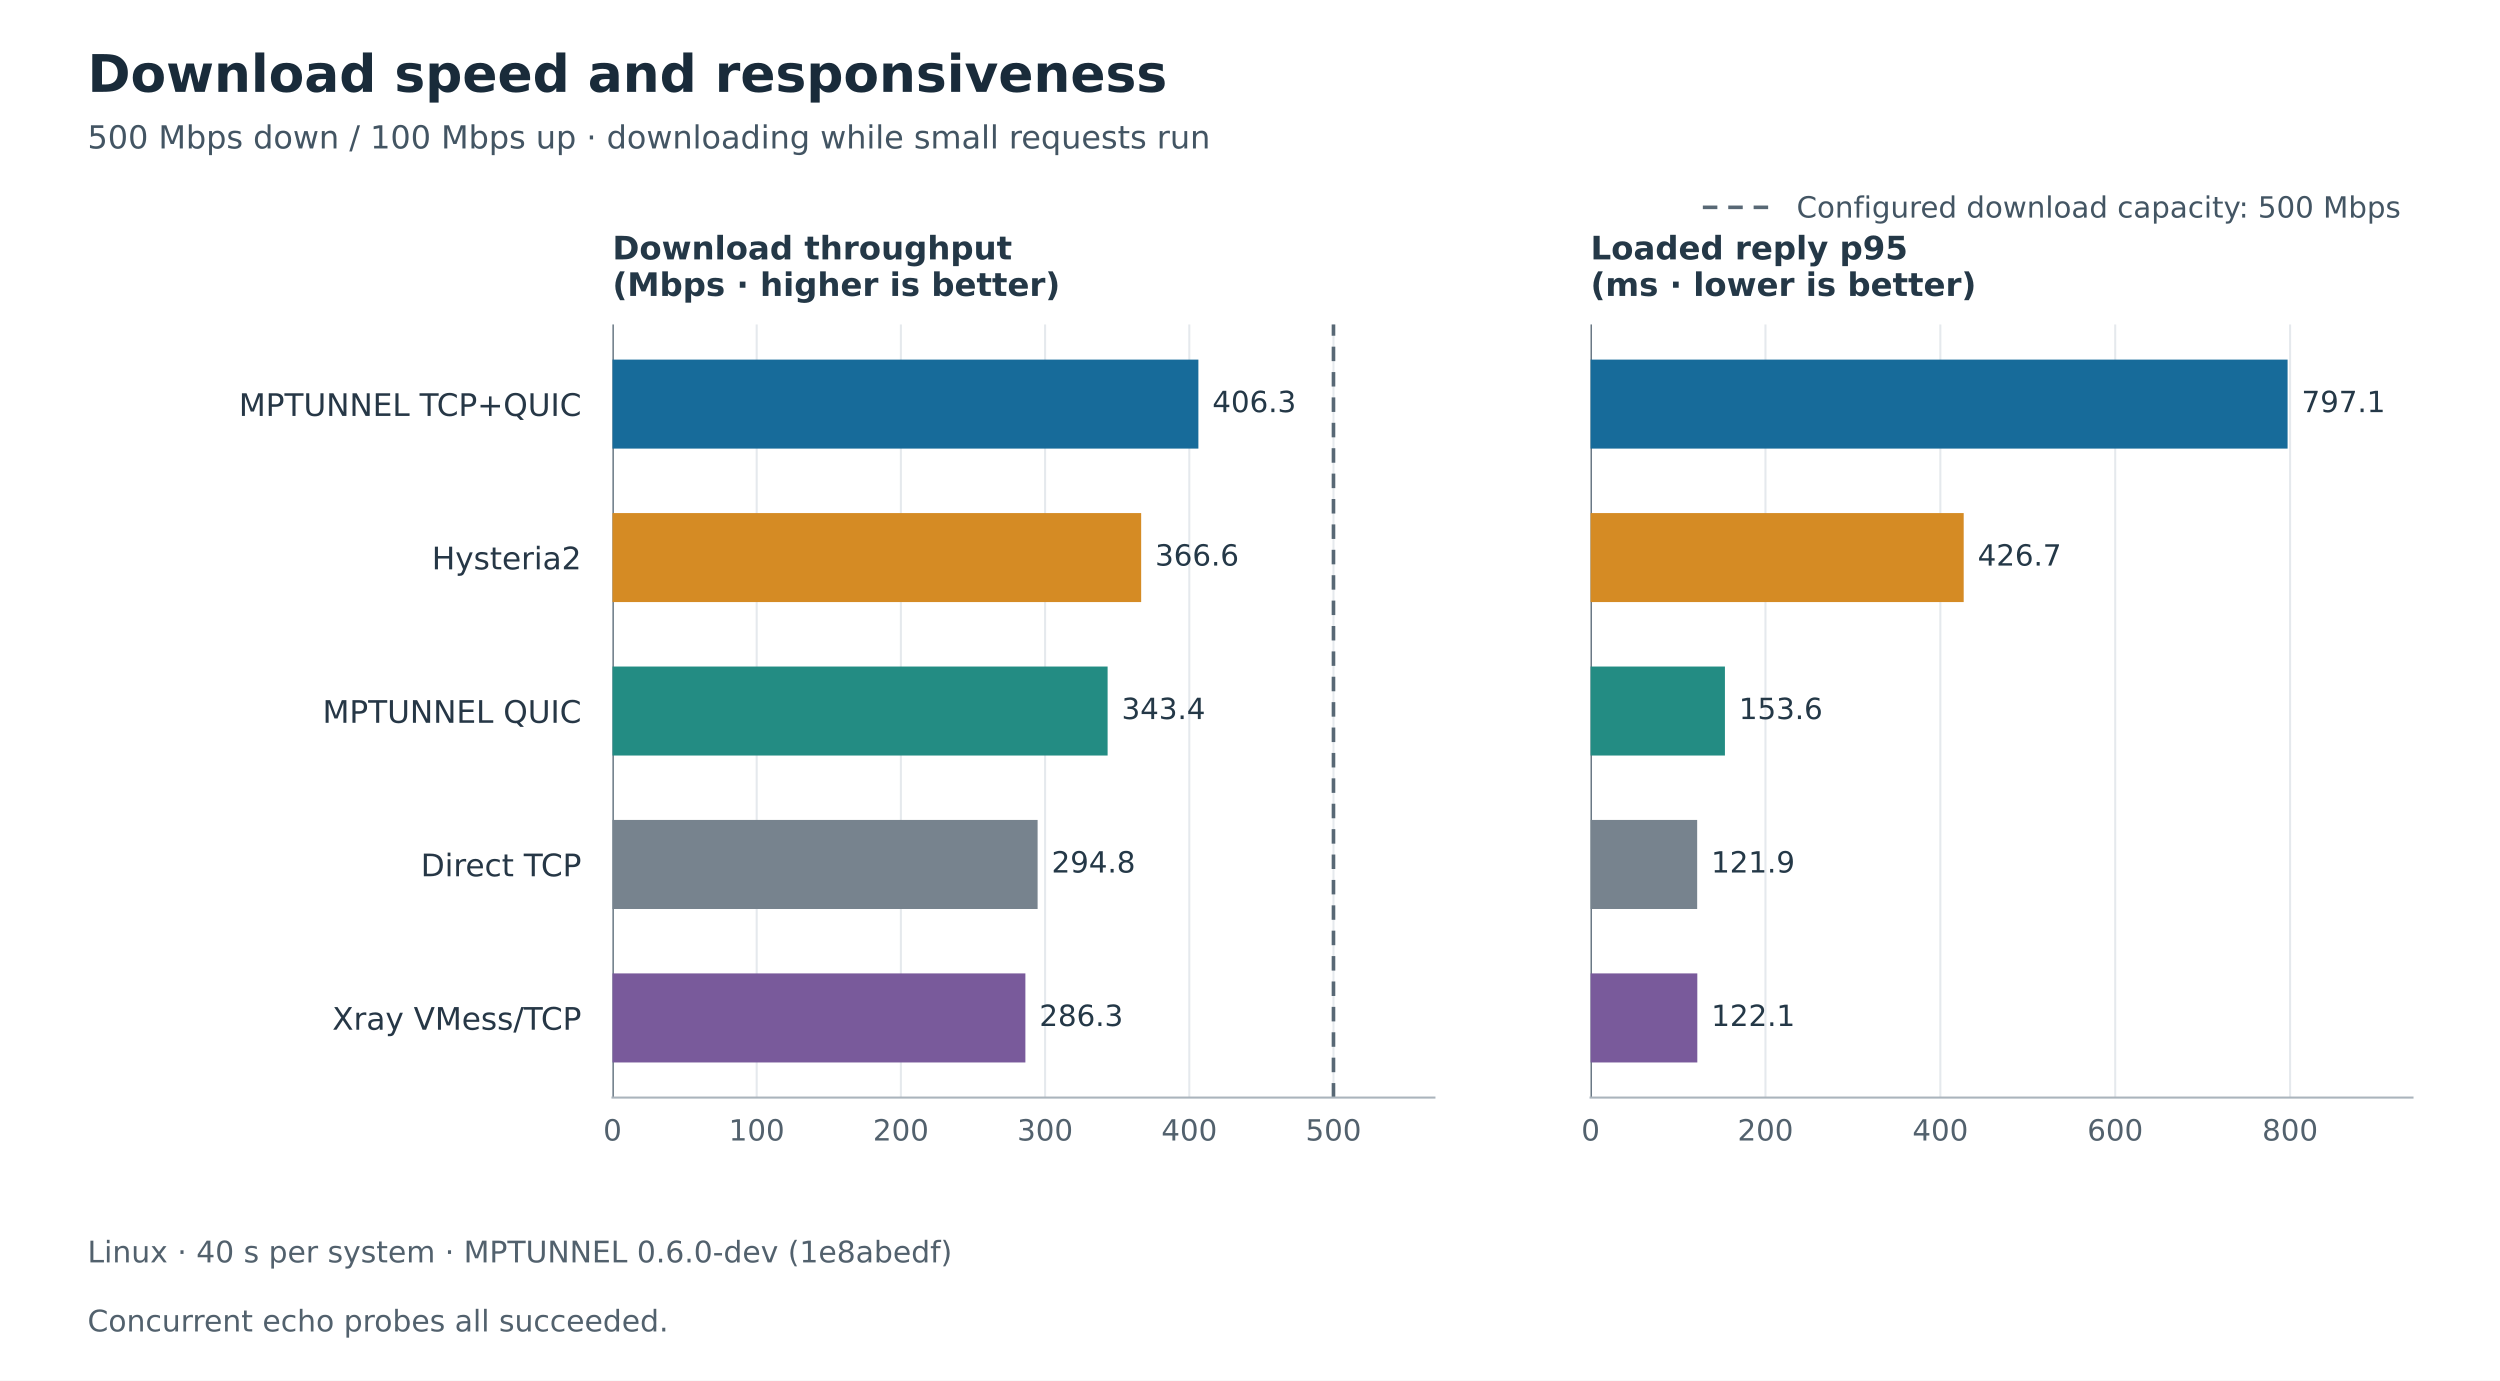
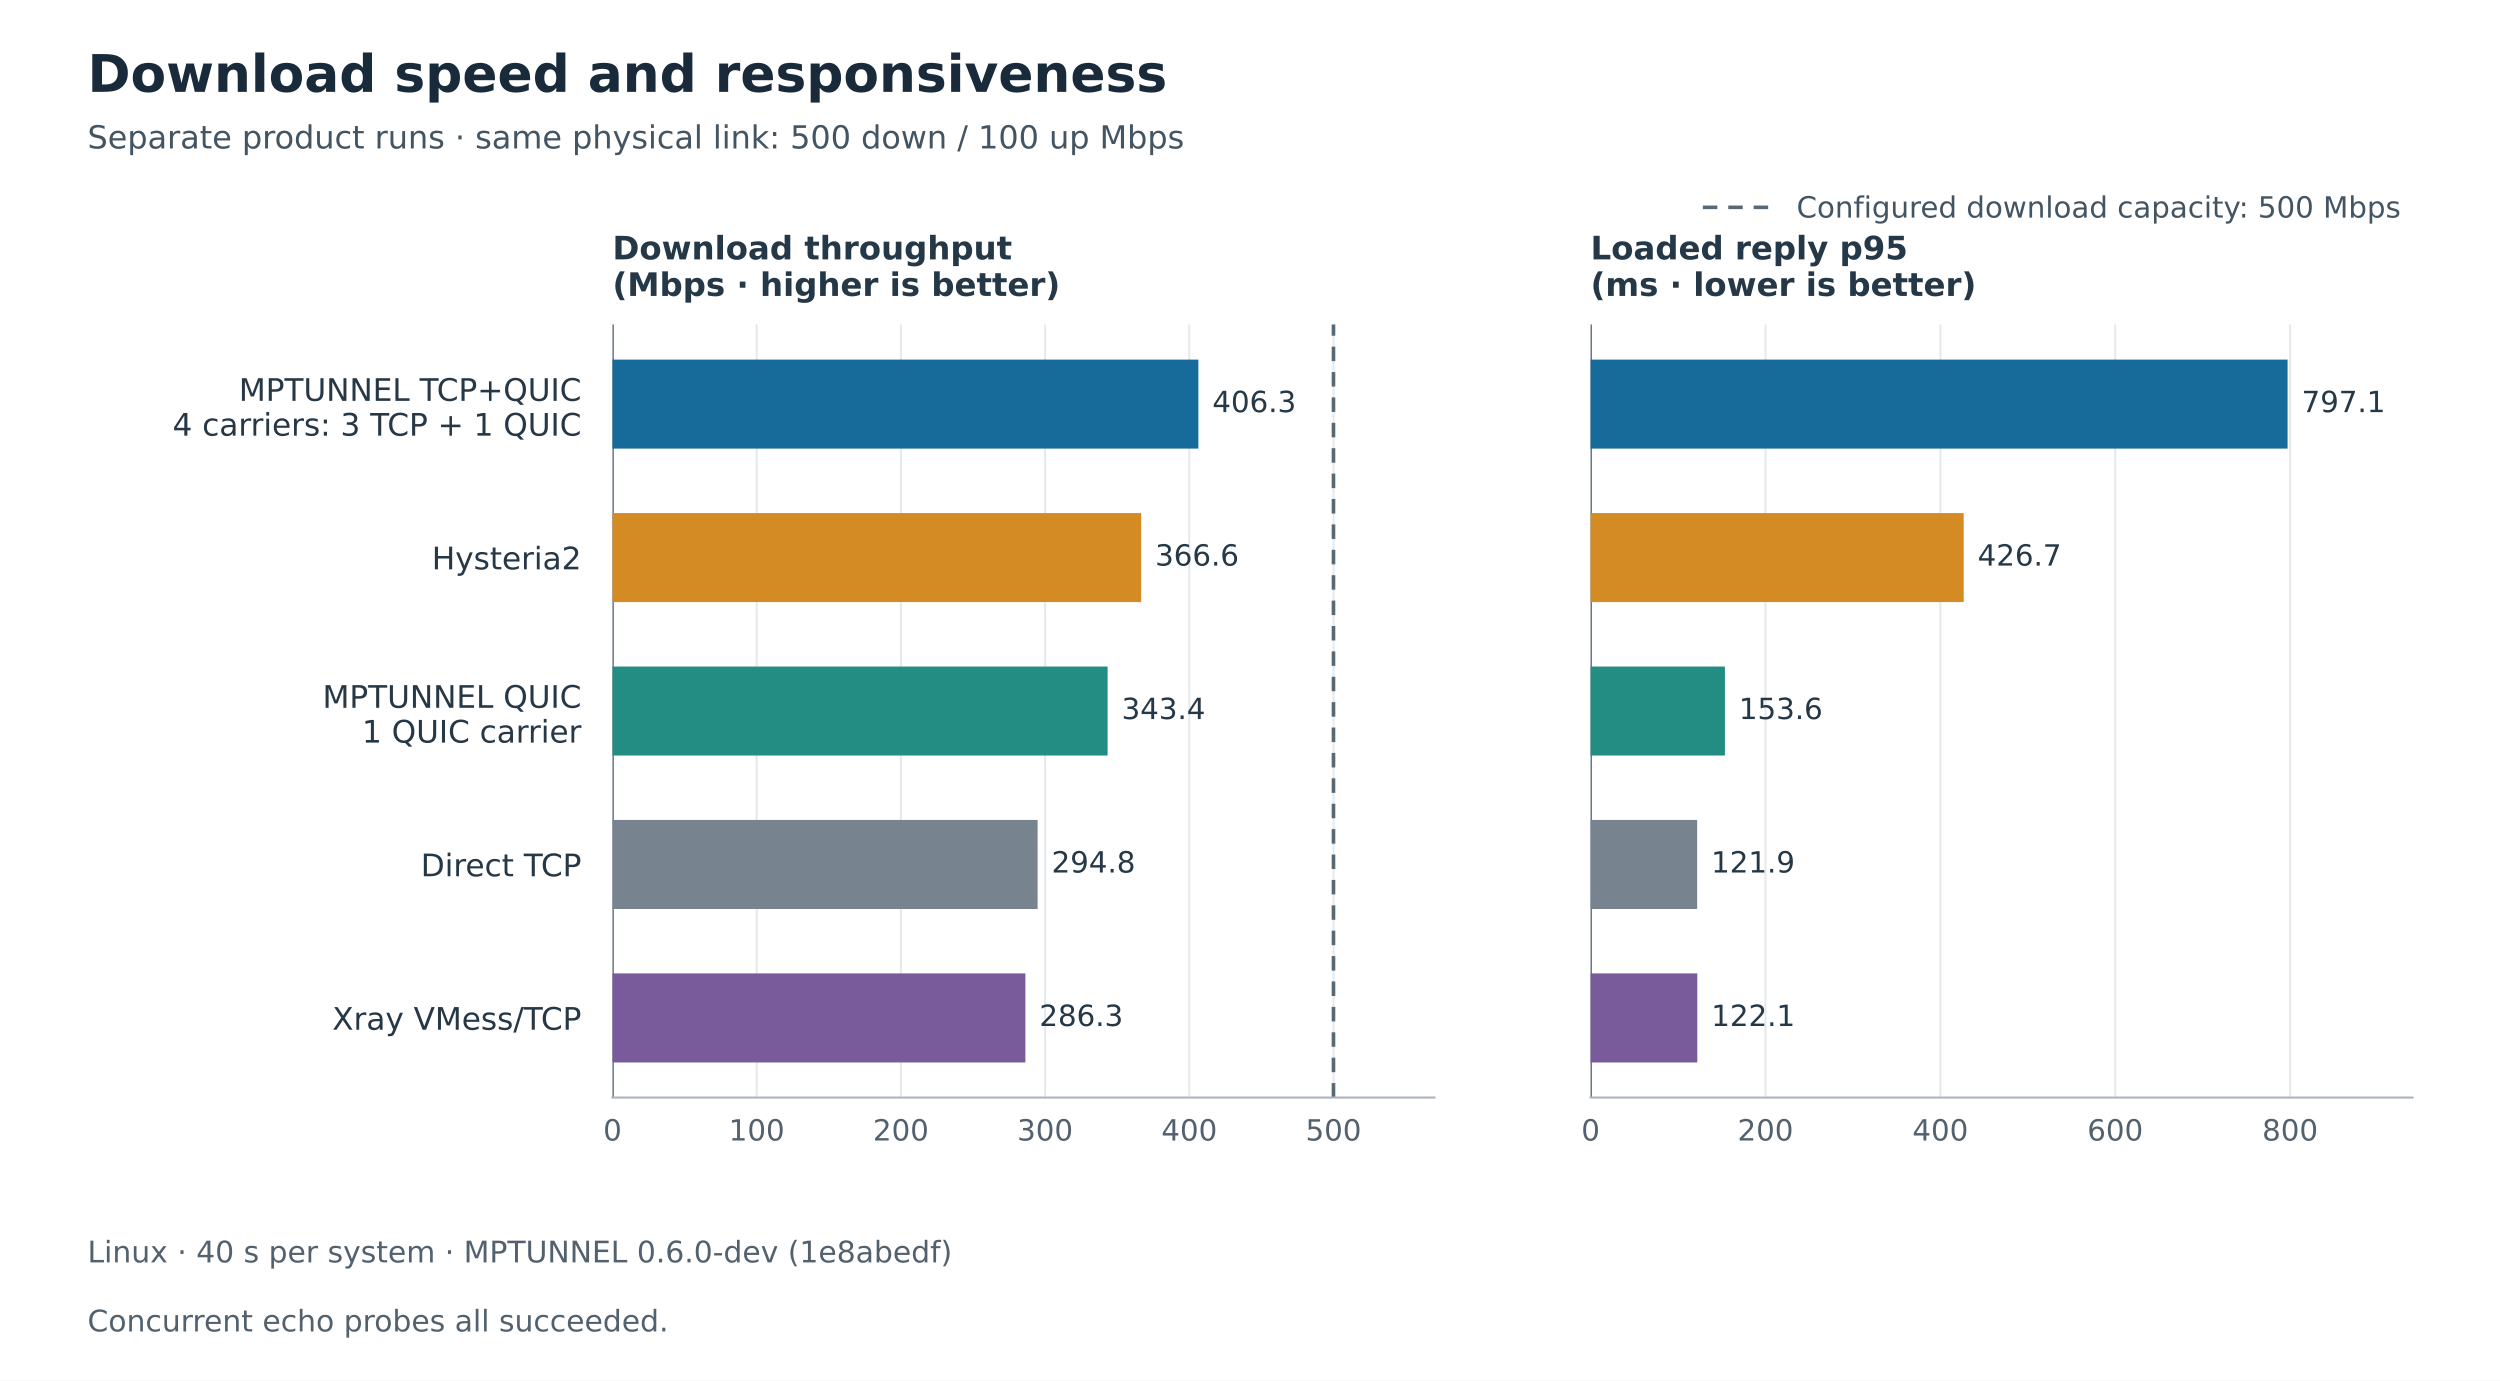
<svg xmlns="http://www.w3.org/2000/svg" width="964.8pt" height="532.8pt" viewBox="0 0 964.8 532.8" version="1.1" role="img" aria-labelledby="figure-title figure-description">
  <defs>
    <style type="text/css">*{stroke-linejoin: round; stroke-linecap: butt}</style>
  </defs>
  <g id="figure_1">
    <g id="patch_1">
      <path d="M 0 532.8 L 964.8 532.8 L 964.8 0 L 0 0 z " style="fill: #ffffff" />
    </g>
    <g id="axes_1">
      <g id="patch_2">
        <path d="M 236.376 423.576 L 553.571 423.576 L 553.571 125.208 L 236.376 125.208 z " style="fill: #ffffff" />
      </g>
      <g id="matplotlib.axis_1">
        <g id="xtick_1">
          <g id="line2d_1">
            <path d="M 236.376 423.576 L 236.376 125.208 " clip-path="url(#pd4cda260a6)" style="fill: none; stroke: #e5e9ed; stroke-width: 0.8; stroke-linecap: square" />
          </g>
          <g id="line2d_2" />
          <g id="text_1">
            <text style="font-size: 11.3px; font-family: 'DejaVu Sans'; text-anchor: middle; fill: #52616d" x="236.376" y="440.162" transform="rotate(-0 236.376 440.1622)">0</text>
          </g>
        </g>
        <g id="xtick_2">
          <g id="line2d_3">
            <path d="M 292.024 423.576 L 292.024 125.208 " clip-path="url(#pd4cda260a6)" style="fill: none; stroke: #e5e9ed; stroke-width: 0.8; stroke-linecap: square" />
          </g>
          <g id="line2d_4" />
          <g id="text_2">
            <text style="font-size: 11.3px; font-family: 'DejaVu Sans'; text-anchor: middle; fill: #52616d" x="292.024" y="440.162" transform="rotate(-0 292.0242 440.1622)">100</text>
          </g>
        </g>
        <g id="xtick_3">
          <g id="line2d_5">
            <path d="M 347.672 423.576 L 347.672 125.208 " clip-path="url(#pd4cda260a6)" style="fill: none; stroke: #e5e9ed; stroke-width: 0.8; stroke-linecap: square" />
          </g>
          <g id="line2d_6" />
          <g id="text_3">
            <text style="font-size: 11.3px; font-family: 'DejaVu Sans'; text-anchor: middle; fill: #52616d" x="347.672" y="440.162" transform="rotate(-0 347.6723 440.1622)">200</text>
          </g>
        </g>
        <g id="xtick_4">
          <g id="line2d_7">
            <path d="M 403.32 423.576 L 403.32 125.208 " clip-path="url(#pd4cda260a6)" style="fill: none; stroke: #e5e9ed; stroke-width: 0.8; stroke-linecap: square" />
          </g>
          <g id="line2d_8" />
          <g id="text_4">
            <text style="font-size: 11.3px; font-family: 'DejaVu Sans'; text-anchor: middle; fill: #52616d" x="403.32" y="440.162" transform="rotate(-0 403.3205 440.1622)">300</text>
          </g>
        </g>
        <g id="xtick_5">
          <g id="line2d_9">
            <path d="M 458.969 423.576 L 458.969 125.208 " clip-path="url(#pd4cda260a6)" style="fill: none; stroke: #e5e9ed; stroke-width: 0.8; stroke-linecap: square" />
          </g>
          <g id="line2d_10" />
          <g id="text_5">
            <text style="font-size: 11.3px; font-family: 'DejaVu Sans'; text-anchor: middle; fill: #52616d" x="458.969" y="440.162" transform="rotate(-0 458.9686 440.1622)">400</text>
          </g>
        </g>
        <g id="xtick_6">
          <g id="line2d_11">
            <path d="M 514.617 423.576 L 514.617 125.208 " clip-path="url(#pd4cda260a6)" style="fill: none; stroke: #e5e9ed; stroke-width: 0.8; stroke-linecap: square" />
          </g>
          <g id="line2d_12" />
          <g id="text_6">
            <text style="font-size: 11.3px; font-family: 'DejaVu Sans'; text-anchor: middle; fill: #52616d" x="514.617" y="440.162" transform="rotate(-0 514.6168 440.1622)">500</text>
          </g>
        </g>
      </g>
      <g id="matplotlib.axis_2">
        <g id="ytick_1">
          <g id="line2d_13" />
          <g id="text_7">
-             <text style="font-size: 12px; font-family: 'DejaVu Sans'; text-anchor: end; fill: #263746" x="224.376" y="160.504" transform="rotate(-0 224.376 160.5041)">MPTUNNEL TCP+QUIC</text>
+             <text style="font-size: 12px; font-family: 'DejaVu Sans'; fill: #263746" transform="translate(92.19412 154.6972)">MPTUNNEL TCP+QUIC</text>
+             <text style="font-size: 12px; font-family: 'DejaVu Sans'; fill: #263746" transform="translate(66.59288 168.1346)">4 carriers: 3 TCP + 1 QUIC</text>
          </g>
        </g>
        <g id="ytick_2">
          <g id="line2d_14" />
          <g id="text_8">
            <text style="font-size: 12px; font-family: 'DejaVu Sans'; text-anchor: end; fill: #263746" x="224.376" y="219.728" transform="rotate(-0 224.376 219.7276)">Hysteria2</text>
          </g>
        </g>
        <g id="ytick_3">
          <g id="line2d_15" />
          <g id="text_9">
-             <text style="font-size: 12px; font-family: 'DejaVu Sans'; text-anchor: end; fill: #263746" x="224.376" y="278.951" transform="rotate(-0 224.376 278.9511)">MPTUNNEL QUIC</text>
+             <text style="font-size: 12px; font-family: 'DejaVu Sans'; fill: #263746" transform="translate(124.4891 273.1442)">MPTUNNEL QUIC</text>
+             <text style="font-size: 12px; font-family: 'DejaVu Sans'; fill: #263746" transform="translate(139.7066 286.5816)">1 QUIC carrier</text>
          </g>
        </g>
        <g id="ytick_4">
          <g id="line2d_16" />
          <g id="text_10">
            <text style="font-size: 12px; font-family: 'DejaVu Sans'; text-anchor: end; fill: #263746" x="224.376" y="338.175" transform="rotate(-0 224.376 338.1746)">Direct TCP</text>
          </g>
        </g>
        <g id="ytick_5">
          <g id="line2d_17" />
          <g id="text_11">
            <text style="font-size: 12px; font-family: 'DejaVu Sans'; text-anchor: end; fill: #263746" x="224.376" y="397.398" transform="rotate(-0 224.376 397.3981)">Xray VMess/TCP</text>
          </g>
        </g>
      </g>
      <g id="line2d_18">
        <path d="M 236.376 423.576 L 236.376 125.208 " clip-path="url(#pd4cda260a6)" style="fill: none; stroke: #586875; stroke-linecap: square" />
      </g>
      <g id="line2d_19">
        <path d="M 514.617 423.576 L 514.617 125.208 " clip-path="url(#pd4cda260a6)" style="fill: none; stroke-dasharray: 5.6,4.2; stroke-dashoffset: 0; stroke: #586875; stroke-width: 1.4" />
      </g>
      <g id="patch_3">
        <path d="M 236.376 423.576 L 553.571 423.576 " style="fill: none; stroke: #aab4bc; stroke-width: 0.8; stroke-linejoin: miter; stroke-linecap: square" />
      </g>
      <g id="patch_4">
        <path d="M 236.376 138.77 L 462.481 138.77 L 462.481 173.12 L 236.376 173.12 z " clip-path="url(#pd4cda260a6)" style="fill: #176b9a" />
      </g>
      <g id="patch_5">
        <path d="M 236.376 197.994 L 440.398 197.994 L 440.398 232.343 L 236.376 232.343 z " clip-path="url(#pd4cda260a6)" style="fill: #d58b24" />
      </g>
      <g id="patch_6">
        <path d="M 236.376 257.217 L 427.45 257.217 L 427.45 291.567 L 236.376 291.567 z " clip-path="url(#pd4cda260a6)" style="fill: #238c83" />
      </g>
      <g id="patch_7">
        <path d="M 236.376 316.441 L 400.436 316.441 L 400.436 350.79 L 236.376 350.79 z " clip-path="url(#pd4cda260a6)" style="fill: #77838e" />
      </g>
      <g id="patch_8">
        <path d="M 236.376 375.664 L 395.716 375.664 L 395.716 410.014 L 236.376 410.014 z " clip-path="url(#pd4cda260a6)" style="fill: #795a9b" />
      </g>
      <g id="text_12">
        <text style="font-size: 11.3px; font-family: 'DejaVu Sans'; text-anchor: start; fill: #243847" x="467.873" y="159.063" transform="rotate(-0 467.8734 159.0631)">406.3</text>
      </g>
      <g id="text_13">
        <text style="font-size: 11.3px; font-family: 'DejaVu Sans'; text-anchor: start; fill: #243847" x="445.791" y="218.287" transform="rotate(-0 445.7906 218.2866)">366.6</text>
      </g>
      <g id="text_14">
        <text style="font-size: 11.3px; font-family: 'DejaVu Sans'; text-anchor: start; fill: #243847" x="432.843" y="277.51" transform="rotate(-0 432.8426 277.5101)">343.4</text>
      </g>
      <g id="text_15">
        <text style="font-size: 11.3px; font-family: 'DejaVu Sans'; text-anchor: start; fill: #243847" x="405.829" y="336.734" transform="rotate(-0 405.8285 336.7336)">294.8</text>
      </g>
      <g id="text_16">
        <text style="font-size: 11.3px; font-family: 'DejaVu Sans'; text-anchor: start; fill: #243847" x="401.108" y="395.957" transform="rotate(-0 401.1081 395.9571)">286.3</text>
      </g>
      <g id="text_17">
        <text style="font-weight: 600; font-size: 12.5px; font-family: 'DejaVu Sans'; fill: #243847" transform="translate(236.376 100.1131)">Download throughput</text>
        <text style="font-weight: 600; font-size: 12.5px; font-family: 'DejaVu Sans'; fill: #243847" transform="translate(236.376 114.208)">(Mbps · higher is better)</text>
      </g>
    </g>
    <g id="axes_2">
      <g id="patch_9">
        <path d="M 613.837 423.576 L 931.032 423.576 L 931.032 125.208 L 613.837 125.208 z " style="fill: #ffffff" />
      </g>
      <g id="matplotlib.axis_3">
        <g id="xtick_7">
          <g id="line2d_20">
            <path d="M 613.837 423.576 L 613.837 125.208 " clip-path="url(#pf877515e63)" style="fill: none; stroke: #e5e9ed; stroke-width: 0.8; stroke-linecap: square" />
          </g>
          <g id="line2d_21" />
          <g id="text_18">
            <text style="font-size: 11.3px; font-family: 'DejaVu Sans'; text-anchor: middle; fill: #52616d" x="613.837" y="440.162" transform="rotate(-0 613.8375 440.1622)">0</text>
          </g>
        </g>
        <g id="xtick_8">
          <g id="line2d_22">
            <path d="M 681.326 423.576 L 681.326 125.208 " clip-path="url(#pf877515e63)" style="fill: none; stroke: #e5e9ed; stroke-width: 0.8; stroke-linecap: square" />
          </g>
          <g id="line2d_23" />
          <g id="text_19">
            <text style="font-size: 11.3px; font-family: 'DejaVu Sans'; text-anchor: middle; fill: #52616d" x="681.326" y="440.162" transform="rotate(-0 681.3257 440.1622)">200</text>
          </g>
        </g>
        <g id="xtick_9">
          <g id="line2d_24">
            <path d="M 748.814 423.576 L 748.814 125.208 " clip-path="url(#pf877515e63)" style="fill: none; stroke: #e5e9ed; stroke-width: 0.8; stroke-linecap: square" />
          </g>
          <g id="line2d_25" />
          <g id="text_20">
            <text style="font-size: 11.3px; font-family: 'DejaVu Sans'; text-anchor: middle; fill: #52616d" x="748.814" y="440.162" transform="rotate(-0 748.8139 440.1622)">400</text>
          </g>
        </g>
        <g id="xtick_10">
          <g id="line2d_26">
            <path d="M 816.302 423.576 L 816.302 125.208 " clip-path="url(#pf877515e63)" style="fill: none; stroke: #e5e9ed; stroke-width: 0.8; stroke-linecap: square" />
          </g>
          <g id="line2d_27" />
          <g id="text_21">
            <text style="font-size: 11.3px; font-family: 'DejaVu Sans'; text-anchor: middle; fill: #52616d" x="816.302" y="440.162" transform="rotate(-0 816.3021 440.1622)">600</text>
          </g>
        </g>
        <g id="xtick_11">
          <g id="line2d_28">
            <path d="M 883.79 423.576 L 883.79 125.208 " clip-path="url(#pf877515e63)" style="fill: none; stroke: #e5e9ed; stroke-width: 0.8; stroke-linecap: square" />
          </g>
          <g id="line2d_29" />
          <g id="text_22">
            <text style="font-size: 11.3px; font-family: 'DejaVu Sans'; text-anchor: middle; fill: #52616d" x="883.79" y="440.162" transform="rotate(-0 883.7903 440.1622)">800</text>
          </g>
        </g>
      </g>
      <g id="matplotlib.axis_4">
        <g id="ytick_6">
          <g id="line2d_30" />
        </g>
        <g id="ytick_7">
          <g id="line2d_31" />
        </g>
        <g id="ytick_8">
          <g id="line2d_32" />
        </g>
        <g id="ytick_9">
          <g id="line2d_33" />
        </g>
        <g id="ytick_10">
          <g id="line2d_34" />
        </g>
      </g>
      <g id="line2d_35">
        <path d="M 613.837 423.576 L 613.837 125.208 " clip-path="url(#pf877515e63)" style="fill: none; stroke: #586875; stroke-linecap: square" />
      </g>
      <g id="patch_10">
        <path d="M 613.837 423.576 L 931.032 423.576 " style="fill: none; stroke: #aab4bc; stroke-width: 0.8; stroke-linejoin: miter; stroke-linecap: square" />
      </g>
      <g id="patch_11">
        <path d="M 613.837 138.77 L 882.828 138.77 L 882.828 173.12 L 613.837 173.12 z " clip-path="url(#pf877515e63)" style="fill: #176b9a" />
      </g>
      <g id="patch_12">
        <path d="M 613.837 197.994 L 757.83 197.994 L 757.83 232.343 L 613.837 232.343 z " clip-path="url(#pf877515e63)" style="fill: #d58b24" />
      </g>
      <g id="patch_13">
        <path d="M 613.837 257.217 L 665.685 257.217 L 665.685 291.567 L 613.837 291.567 z " clip-path="url(#pf877515e63)" style="fill: #238c83" />
      </g>
      <g id="patch_14">
        <path d="M 613.837 316.441 L 654.971 316.441 L 654.971 350.79 L 613.837 350.79 z " clip-path="url(#pf877515e63)" style="fill: #77838e" />
      </g>
      <g id="patch_15">
        <path d="M 613.837 375.664 L 655.025 375.664 L 655.025 410.014 L 613.837 410.014 z " clip-path="url(#pf877515e63)" style="fill: #795a9b" />
      </g>
      <g id="text_23">
        <text style="font-size: 11.3px; font-family: 'DejaVu Sans'; text-anchor: start; fill: #243847" x="888.221" y="159.063" transform="rotate(-0 888.2208 159.0631)">797.1</text>
      </g>
      <g id="text_24">
        <text style="font-size: 11.3px; font-family: 'DejaVu Sans'; text-anchor: start; fill: #243847" x="763.222" y="218.287" transform="rotate(-0 763.2219 218.2866)">426.7</text>
      </g>
      <g id="text_25">
        <text style="font-size: 11.3px; font-family: 'DejaVu Sans'; text-anchor: start; fill: #243847" x="671.077" y="277.51" transform="rotate(-0 671.0772 277.5101)">153.6</text>
      </g>
      <g id="text_26">
        <text style="font-size: 11.3px; font-family: 'DejaVu Sans'; text-anchor: start; fill: #243847" x="660.364" y="336.734" transform="rotate(-0 660.3637 336.7336)">121.9</text>
      </g>
      <g id="text_27">
        <text style="font-size: 11.3px; font-family: 'DejaVu Sans'; text-anchor: start; fill: #243847" x="660.417" y="395.957" transform="rotate(-0 660.417 395.9571)">122.1</text>
      </g>
      <g id="text_28">
        <text style="font-weight: 600; font-size: 12.5px; font-family: 'DejaVu Sans'; fill: #243847" transform="translate(613.8375 100.1131)">Loaded reply p95</text>
        <text style="font-weight: 600; font-size: 12.5px; font-family: 'DejaVu Sans'; fill: #243847" transform="translate(613.8375 114.208)">(ms · lower is better)</text>
      </g>
    </g>
    <g id="text_29">
      <text style="font-weight: 600; font-size: 20px; font-family: 'DejaVu Sans'; text-anchor: start; fill: #192b3a" x="33.768" y="35.443" transform="rotate(-0 33.768 35.44327)">Download speed and responsiveness</text>
    </g>
    <g id="text_30">
-       <text style="font-size: 12.3px; font-family: 'DejaVu Sans'; text-anchor: start; fill: #435563" x="33.768" y="57.298" transform="rotate(-0 33.768 57.29808)">500 Mbps down / 100 Mbps up  ·  downloading while small requests run</text>
+       <text style="font-size: 12.3px; font-family: 'DejaVu Sans'; text-anchor: start; fill: #435563" x="33.768" y="57.298" transform="rotate(-0 33.768 57.29808)">Separate product runs · same physical link: 500 down / 100 up Mbps</text>
    </g>
    <g id="text_31">
      <text style="font-size: 11.5px; font-family: 'DejaVu Sans'; text-anchor: start; fill: #52616d" x="33.768" y="487.193" transform="rotate(-0 33.768 487.1926)">Linux · 40 s per system · MPTUNNEL 0.6.0-dev (1e8abedf)</text>
    </g>
    <g id="text_32">
      <text style="font-size: 11.5px; font-family: 'DejaVu Sans'; text-anchor: start; fill: #52616d" x="33.768" y="513.833" transform="rotate(-0 33.768 513.8326)">Concurrent echo probes all succeeded.</text>
    </g>
    <g id="legend_1">
      <g id="line2d_36">
        <path d="M 657.161 80.014 L 671.286 80.014 L 685.411 80.014 " style="fill: none; stroke-dasharray: 5.6,4.2; stroke-dashoffset: 0; stroke: #586875; stroke-width: 1.4" />
      </g>
      <g id="text_33">
        <text style="font-size: 11.3px; font-family: 'DejaVu Sans'; text-anchor: start; fill: #435563" x="693.321" y="83.969" transform="rotate(-0 693.3206 83.96863)">Configured download capacity: 500 Mbps</text>
      </g>
    </g>
  </g>
  <defs>
    <clipPath id="pd4cda260a6">
      <rect x="236.376" y="125.208" width="317.195" height="298.368" />
    </clipPath>
    <clipPath id="pf877515e63">
      <rect x="613.837" y="125.208" width="317.195" height="298.368" />
    </clipPath>
  </defs>
</svg>
